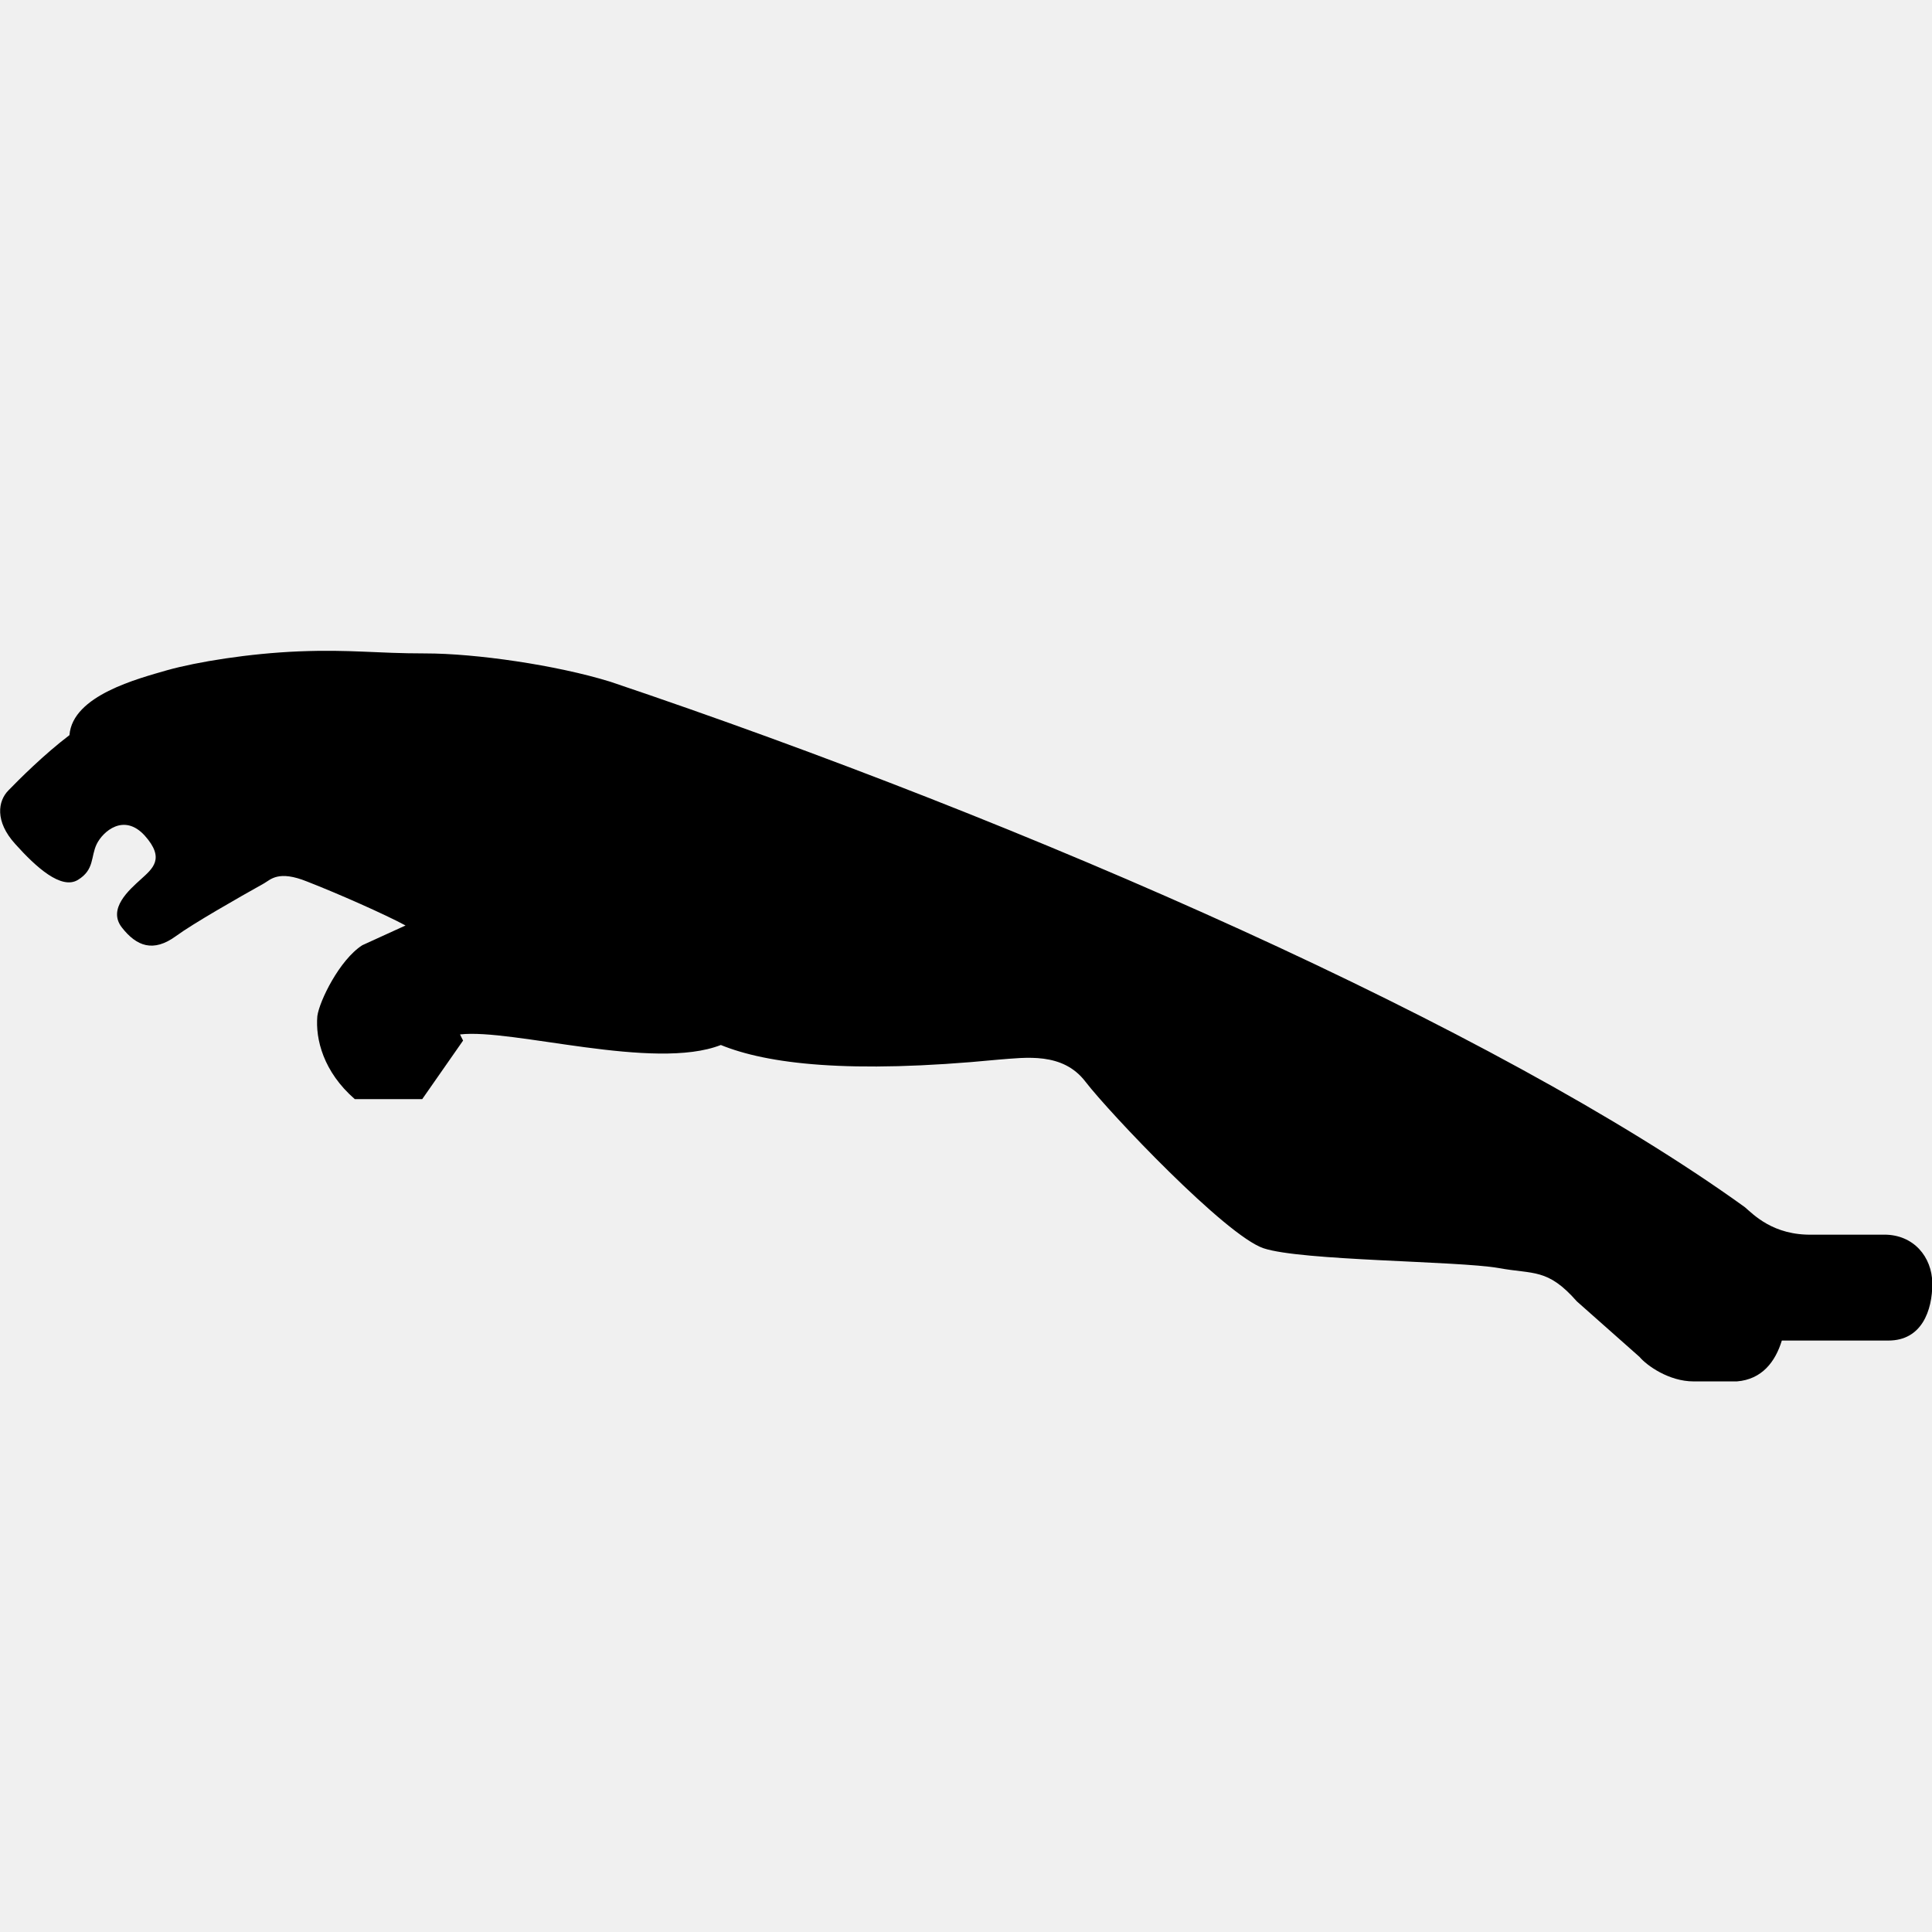
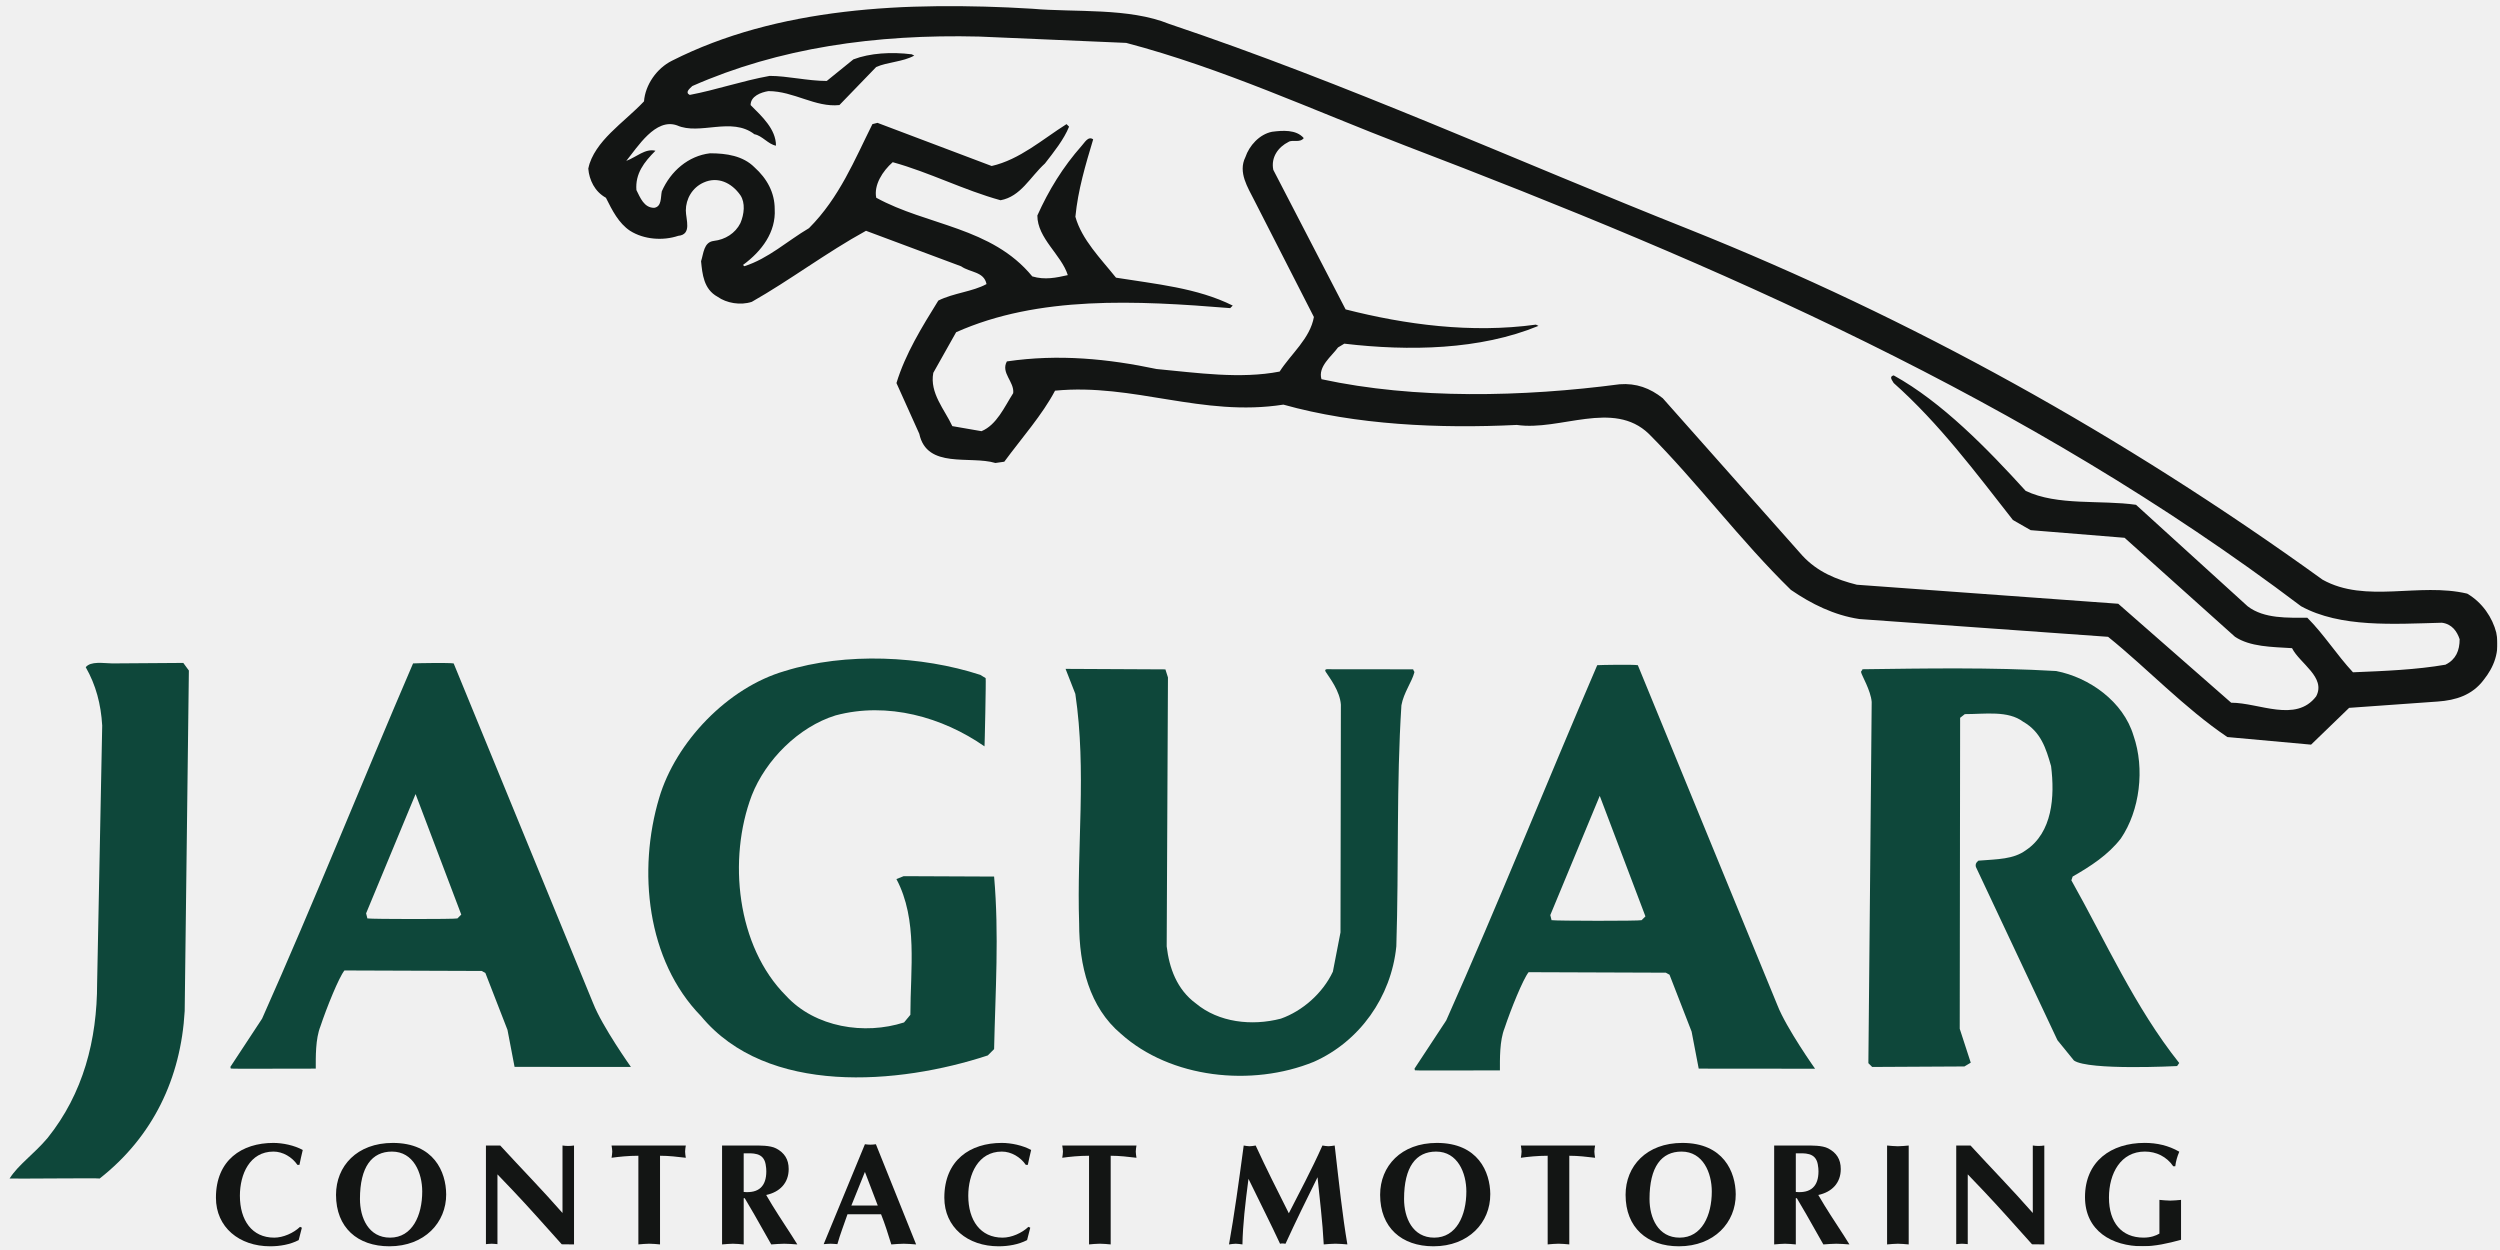
- <svg xmlns="http://www.w3.org/2000/svg" enable-background="new 0 0 567.4 567.4" height="20" viewBox="0 0 567.4 567.4" width="20">
-   <path d="m553.4 362.6h-21c-11.7.3-17.5-6-20-8.1-73.3-52.8-210-112.8-333.2-154.3-15.9-4.9-39.5-8.3-54.3-8.3-14.7 0-21.8-1.2-37.1-.6-14.7.6-30 3.1-38.6 5.5-8.6 2.5-27.9 7.4-28.8 19.1-7.4 5.6-14.9 13.1-17.9 16.2-3.1 3.1-4.1 9.1 2 15.8 6.1 6.8 13.5 13.5 18.4 10.5s3.7-6.8 5.5-10.5 8-9.2 14.1-2.5c6.1 6.8 2.3 9.7-1.2 12.9-3.3 3-9.8 8.6-5.5 14.1s9.2 7.4 15.9 2.5c4.9-3.6 18.2-11.2 25.9-15.5 1.9-1.1 4.2-3.9 12.6-.5 9 3.5 23 9.7 28.9 12.9l-12.7 5.8c-6.7 4.3-12.6 16.4-13.2 20.8-.6 6.8 1.8 16.4 11 24.4h19.8l12-17.2-.9-1.8c15.3-1.8 57 10.8 76.6 3.1 13.5 5.5 37.4 8.6 81.5 4.3 8-.6 18.9-2.3 25.6 6.5 7 9.1 41.2 45.2 52.3 48.9s57 3.7 69 5.8c10.3 1.9 14.4 0 23 9.8l18.4 16.3c2.1 2.5 8.6 7.2 15.9 7.2h12.7c7.4-.6 11.3-5.8 13.2-12h31.3c9.8 0 12.9-8.8 12.9-16.8-.1-7.8-5.5-14.3-14.1-14.3z" />
+ <svg xmlns="http://www.w3.org/2000/svg" xmlns:xlink="http://www.w3.org/1999/xlink" version="1.1" viewBox="0 0 120 60">
+   <defs>
+     <polygon id="b" points="0.146 0.292 91.793 0.292 91.793 59.823 0.146 59.823" />
+   </defs>
+   <g fill="none" fill-rule="evenodd">
+     <path d="m47.049 32.39 0.262 0.16c0.024 0.015-0.047 3.297-0.056 3.275-2.01-1.401-4.652-2.155-7.15-1.485-1.766 0.547-3.349 2.131-4.019 3.836-1.157 3.045-0.731 7.247 1.644 9.622 1.4 1.524 3.776 1.889 5.664 1.279l0.304-0.366c0-2.191 0.365-4.568-0.67-6.516l0.347-0.139 4.342 0.019c0.244 2.801 0.061 5.48 0 8.282l-0.304 0.304c-4.263 1.401-10.596 1.95-13.764-1.887-2.618-2.679-3.045-7.004-2.009-10.474 0.791-2.679 3.288-5.298 6.029-6.09 2.923-0.914 6.578-0.731 9.379 0.182" fill="#0E473A" />
+     <path d="m9.066 32.185-0.201 16.345c-0.183 3.228-1.523 6.029-4.081 8.039-0.01-0.029-4.277 0.019-4.324 0 0.426-0.671 1.157-1.157 1.827-1.949 1.706-2.132 2.375-4.69 2.375-7.43l0.244-12.363c-0.061-1.035-0.304-1.949-0.791-2.801 0.243-0.304 0.852-0.187 1.278-0.182l3.405-0.024 0.267 0.365" fill="#0E473A" />
+     <path d="m56.062 32.513-0.061 12.91c0.121 1.036 0.487 2.071 1.4 2.741 1.096 0.913 2.68 1.096 4.081 0.731 1.035-0.366 2.009-1.218 2.496-2.255l0.366-1.887 0.018-10.931c-0.047-0.654-0.539-1.283-0.726-1.572-0.108-0.165 0.146-0.127 0.146-0.127s4.094 0.005 4.052 0.005c-0.006 0.049 0.068 0.097 0.056 0.146-0.123 0.465-0.512 0.973-0.622 1.579-0.244 3.776-0.121 7.674-0.244 11.57-0.243 2.436-1.766 4.568-3.958 5.543-2.984 1.218-6.881 0.791-9.257-1.34-1.522-1.279-2.01-3.288-2.01-5.298-0.122-3.654 0.366-7.308-0.183-11.023l-0.469-1.199 4.792 0.024 0.122 0.384" fill="#0E473A" />
+     <path d="m102.41 35.314c0.548 1.584 0.304 3.594-0.609 4.933-0.609 0.791-1.462 1.34-2.314 1.827l-0.061 0.182c1.644 2.923 3.045 6.09 5.177 8.769l-0.103 0.146s-4.252 0.221-4.951-0.267l-0.792-0.975-3.916-8.32c-0.025-0.118-0.006-0.19 0.121-0.297 0.936-0.073 1.683-0.066 2.277-0.499 1.279-0.853 1.396-2.577 1.213-4.038-0.244-0.853-0.487-1.644-1.34-2.132-0.731-0.548-1.827-0.365-2.801-0.365l-0.225 0.177-0.019 14.927 0.529 1.626-0.304 0.182-4.427 0.024-0.183-0.182s0.159-16.79 0.159-17.34c-0.043-0.55-0.491-1.293-0.507-1.421-0.015-0.079 0.061-0.071 0.061-0.147 2.979-0.038 6.193-0.098 9.299 0.085 1.583 0.304 3.227 1.461 3.715 3.105" fill="#0E473A" />
+     <path d="m21.958 44.084c-0.108 0.041-4.088 0.038-4.324 0l-0.061-0.244 2.375-5.725 2.193 5.785-0.183 0.183zm6.516 4.081-6.698-16.321c-0.224-0.038-1.744-0.014-1.949 0-2.436 5.664-4.75 11.449-7.247 17.052l-1.522 2.314 0.019 0.08c0.004 0.024 4.051-0.005 4.08 0.004 0-0.548-0.019-1.425 0.225-2.033 0.304-0.914 0.886-2.349 1.151-2.679l6.588 0.024 0.177 0.097 1.061 2.73 0.34 1.777 5.585 0.004s-1.383-1.953-1.809-3.049z" fill="#0E473A" />
+     <path d="m78.799 44.168c-0.108 0.043-4.089 0.038-4.324 0l-0.061-0.243 2.374-5.724 2.193 5.785-0.183 0.182zm6.516 4.082-6.699-16.321c-0.223-0.038-1.744-0.014-1.949 0-2.436 5.663-4.751 11.448-7.248 17.051l-1.522 2.314 0.019 0.08c0.005 0.024 4.052-0.004 4.08 0.005 0-0.548-0.019-1.425 0.225-2.033 0.304-0.914 0.887-2.349 1.152-2.681l6.587 0.024 0.177 0.098 1.06 2.729 0.341 1.778 5.585 0.005s-1.382-1.953-1.808-3.049z" fill="#0E473A" />
+     <path d="m14.401 58.889c-0.311 0.298-0.81 0.518-1.239 0.518-1.066 0-1.647-0.83-1.647-2.013 0-1.017 0.463-2.118 1.612-2.118 0.45 0 0.892 0.263 1.149 0.637h0.097c0.055-0.242 0.096-0.477 0.159-0.714-0.401-0.221-0.955-0.339-1.412-0.339-1.509 0-2.755 0.823-2.755 2.63 0 1.419 1.121 2.332 2.602 2.332 0.464 0 0.956-0.082 1.37-0.297l0.153-0.596-0.09-0.041" fill="#131514" />
+     <path d="m18.814 55.276c1.038 0 1.453 1.024 1.453 1.917 0 1.149-0.477 2.214-1.543 2.214-1.038 0-1.446-0.955-1.446-1.854 0-1.551 0.574-2.277 1.536-2.277zm2.602 2.048c-0.006-1.072-0.588-2.464-2.56-2.464-1.724 0-2.727 1.115-2.727 2.491 0 1.571 1.032 2.471 2.561 2.471 1.696 0 2.734-1.148 2.727-2.498z" fill="#131514" />
+     <path d="m23.325 59.719c0.09-0.006 0.186-0.02 0.277-0.02 0.09 0 0.186 0.014 0.276 0.02v-3.35l0.754 0.789c0.782 0.824 1.529 1.675 2.332 2.568l0.589 0.006v-4.748c-0.09 0.014-0.187 0.022-0.277 0.022s-0.187-0.008-0.276-0.022v3.239c-0.976-1.115-2.007-2.167-2.99-3.239h-0.685v4.734" fill="#131514" />
+     <path d="m31.68 55.476c0.422 0 0.83 0.049 1.239 0.097-0.014-0.097-0.034-0.194-0.034-0.297 0-0.098 0.02-0.193 0.034-0.291h-3.564c0.013 0.098 0.034 0.193 0.034 0.291 0 0.103-0.021 0.2-0.034 0.297 0.36-0.049 0.796-0.097 1.287-0.097v4.256c0.174-0.013 0.347-0.034 0.52-0.034 0.173 0 0.346 0.02 0.519 0.034v-4.256" fill="#131514" />
+     <path d="m35.697 55.359c0.422 0 0.941-0.056 1.052 0.519 0.027 0.146 0.034 0.25 0.034 0.347 0 0.712-0.36 1.058-1.086 0.989v-1.854zm-1.038 4.374c0.173-0.013 0.346-0.034 0.52-0.034 0.172 0 0.346 0.02 0.519 0.034v-2.221h0.049c0.152 0.263 0.346 0.582 0.45 0.768l0.823 1.453c0.207-0.013 0.415-0.034 0.623-0.034 0.214 0 0.422 0.02 0.629 0.034l-0.27-0.429c-0.415-0.643-0.844-1.28-1.225-1.945 0.644-0.138 1.08-0.567 1.08-1.245 0-0.471-0.208-0.783-0.603-0.99-0.29-0.152-0.796-0.139-1.121-0.139h-1.474v4.748z" fill="#131514" />
+     <path d="m40.866 57.864 0.65-1.612 0.616 1.612h-1.266zm1.426 0.423c0.187 0.464 0.332 0.935 0.491 1.446 0.2-0.013 0.394-0.034 0.595-0.034 0.201 0 0.394 0.02 0.596 0.034l-1.931-4.81c-0.09 0.013-0.173 0.021-0.263 0.021-0.091 0-0.173-0.008-0.264-0.021l-1.979 4.796c0.111-0.006 0.222-0.02 0.333-0.02s0.214 0.014 0.325 0.02c0.132-0.477 0.305-0.906 0.484-1.433h1.613z" fill="#131514" />
+     <path d="m49.363 58.889c-0.311 0.298-0.81 0.518-1.239 0.518-1.066 0-1.647-0.83-1.647-2.013 0-1.017 0.464-2.118 1.613-2.118 0.449 0 0.893 0.263 1.149 0.637h0.096c0.056-0.242 0.097-0.477 0.16-0.714-0.401-0.221-0.956-0.339-1.412-0.339-1.509 0-2.755 0.823-2.755 2.63 0 1.419 1.121 2.332 2.602 2.332 0.464 0 0.956-0.082 1.37-0.297l0.153-0.596-0.09-0.041" fill="#131514" />
+     <path d="m53.313 55.476c0.422 0 0.83 0.049 1.238 0.097-0.013-0.097-0.034-0.194-0.034-0.297 0-0.098 0.021-0.193 0.034-0.291h-3.564c0.014 0.098 0.035 0.193 0.035 0.291 0 0.103-0.021 0.2-0.035 0.297 0.36-0.049 0.796-0.097 1.287-0.097v4.256c0.173-0.013 0.346-0.034 0.519-0.034s0.346 0.02 0.52 0.034v-4.256" fill="#131514" />
+     <path d="m61.864 58.238c-0.546-1.086-1.093-2.165-1.592-3.253-0.096 0.014-0.193 0.035-0.29 0.035-0.097 0-0.187-0.021-0.284-0.035-0.235 1.751-0.456 3.357-0.706 4.748 0.111-0.013 0.208-0.034 0.319-0.034 0.111 0 0.214 0.02 0.326 0.034 0.02-0.969 0.131-1.931 0.29-3.149 0.526 1.088 1.073 2.159 1.515 3.115 0.091-0.021 0.174-0.015 0.263 0 0.492-1.073 1.011-2.132 1.537-3.192 0.104 1.066 0.242 2.126 0.297 3.225 0.193-0.013 0.367-0.034 0.56-0.034 0.194 0 0.381 0.02 0.575 0.034-0.236-1.376-0.394-2.886-0.609-4.748-0.098 0.014-0.201 0.035-0.298 0.035-0.097 0-0.194-0.021-0.29-0.035-0.526 1.183-1.115 2.27-1.613 3.253" fill="#131514" />
+     <path d="m68.932 55.276c1.038 0 1.453 1.024 1.453 1.917 0 1.149-0.478 2.214-1.543 2.214-1.038 0-1.447-0.955-1.447-1.854 0-1.551 0.575-2.277 1.537-2.277zm2.602 2.048c-0.007-1.072-0.589-2.464-2.561-2.464-1.723 0-2.727 1.115-2.727 2.491 0 1.571 1.031 2.471 2.56 2.471 1.696 0 2.735-1.148 2.727-2.498z" fill="#131514" />
+     <path d="m75.325 55.476c0.423 0 0.831 0.049 1.24 0.097-0.015-0.097-0.035-0.194-0.035-0.297 0-0.098 0.02-0.193 0.035-0.291h-3.564c0.013 0.098 0.034 0.193 0.034 0.291 0 0.103-0.02 0.2-0.034 0.297 0.359-0.049 0.795-0.097 1.287-0.097v4.256c0.173-0.013 0.346-0.034 0.52-0.034 0.172 0 0.346 0.02 0.518 0.034v-4.256" fill="#131514" />
+     <path d="m80.713 55.276c1.038 0 1.453 1.024 1.453 1.917 0 1.149-0.477 2.214-1.543 2.214-1.038 0-1.446-0.955-1.446-1.854 0-1.551 0.574-2.277 1.536-2.277zm2.602 2.048c-0.007-1.072-0.589-2.464-2.561-2.464-1.723 0-2.726 1.115-2.726 2.491 0 1.571 1.031 2.471 2.56 2.471 1.697 0 2.735-1.148 2.727-2.498z" fill="#131514" />
+     <path d="m86.199 55.359c0.423 0 0.941-0.056 1.053 0.519 0.027 0.146 0.035 0.25 0.035 0.347 0 0.712-0.361 1.058-1.088 0.989v-1.854zm-1.038 4.374c0.173-0.013 0.346-0.034 0.519-0.034s0.347 0.02 0.519 0.034v-2.221h0.049c0.152 0.263 0.346 0.582 0.45 0.768l0.823 1.453c0.207-0.013 0.415-0.034 0.622-0.034 0.214 0 0.422 0.02 0.63 0.034l-0.269-0.429c-0.416-0.643-0.845-1.28-1.226-1.945 0.644-0.138 1.079-0.567 1.079-1.245 0-0.471-0.207-0.783-0.602-0.99-0.29-0.152-0.795-0.139-1.121-0.139h-1.474v4.748z" fill="#131514" />
+     <path d="m90.58 59.733c0.172-0.013 0.346-0.034 0.518-0.034 0.174 0 0.346 0.02 0.52 0.034v-4.748c-0.174 0.014-0.346 0.035-0.52 0.035-0.172 0-0.346-0.021-0.518-0.035v4.748" fill="#131514" />
+     <path d="m93.899 59.719c0.09-0.006 0.186-0.02 0.276-0.02s0.187 0.014 0.277 0.02v-3.35l0.754 0.789c0.782 0.824 1.529 1.675 2.332 2.568l0.589 0.006v-4.748c-0.091 0.014-0.187 0.022-0.277 0.022s-0.187-0.008-0.276-0.022v3.239c-0.977-1.115-2.008-2.167-2.99-3.239h-0.685v4.734" fill="#131514" />
+     <g transform="translate(28.085)" fill="#131514">
+       <mask id="a" fill="white">
+         <use xlink:href="#b" />
+       </mask>
+       <path d="m76.606 57.594c-0.173 0.014-0.346 0.035-0.519 0.035-0.174 0-0.346-0.021-0.52-0.035v1.619c-0.166 0.098-0.415 0.193-0.761 0.193-1.053 0-1.661-0.719-1.661-1.923 0-1.164 0.567-2.208 1.723-2.208 0.547 0 1.045 0.242 1.363 0.705h0.097c0.027-0.234 0.097-0.477 0.193-0.698-0.518-0.298-1.072-0.423-1.667-0.423-1.599 0-2.859 0.879-2.859 2.602 0 1.627 1.302 2.36 2.762 2.36 0.609 0 1.225-0.139 1.848-0.311v-1.917" mask="url(#a)" />
+       <path d="m89.304 31.904c-1.401 0.243-2.923 0.304-4.446 0.366-0.791-0.853-1.4-1.828-2.193-2.62-0.913 0-2.071 0.061-2.862-0.548l-5.36-4.872c-1.704-0.243-3.776 0.061-5.298-0.67-1.827-2.01-4.019-4.263-6.334-5.542-0.243 0.061-0.061 0.244 0 0.366 2.193 1.949 3.959 4.324 5.725 6.577l0.852 0.487 4.507 0.366 5.298 4.75c0.73 0.487 1.766 0.487 2.74 0.548 0.365 0.731 1.644 1.4 1.157 2.314-0.974 1.279-2.74 0.304-4.079 0.304l-5.421-4.75-12.545-0.913c-0.974-0.244-1.888-0.609-2.618-1.4l-6.699-7.552c-0.61-0.487-1.278-0.731-2.071-0.67-4.628 0.609-9.804 0.731-14.311-0.243-0.183-0.609 0.487-1.097 0.792-1.523l0.304-0.183c3.106 0.366 6.516 0.304 9.319-0.853l-0.122-0.061c-3.107 0.426-6.273 0-9.135-0.731l-3.471-6.699c-0.122-0.609 0.243-1.096 0.731-1.34 0.183-0.122 0.548 0.061 0.731-0.183-0.366-0.426-1.036-0.366-1.522-0.304-0.609 0.122-1.096 0.67-1.279 1.218-0.365 0.731 0.122 1.462 0.426 2.071l2.862 5.602c-0.183 1.035-1.097 1.766-1.644 2.619-1.887 0.366-3.959 0.061-5.907-0.122-2.314-0.487-4.689-0.731-7.186-0.365-0.304 0.548 0.366 0.975 0.304 1.522-0.426 0.67-0.791 1.523-1.522 1.827l-1.401-0.243c-0.365-0.791-1.096-1.584-0.913-2.558l1.096-1.949c3.959-1.766 8.648-1.522 13.155-1.157l0.122-0.122c-1.706-0.853-3.715-1.035-5.603-1.34-0.731-0.913-1.644-1.827-1.949-2.923 0.122-1.278 0.487-2.496 0.853-3.715-0.244-0.183-0.426 0.183-0.548 0.304-0.913 1.035-1.583 2.132-2.131 3.35 0 1.096 1.157 1.888 1.461 2.862-0.548 0.122-1.096 0.244-1.705 0.061-1.949-2.376-5.055-2.436-7.49-3.776-0.122-0.609 0.304-1.278 0.791-1.706 1.766 0.488 3.41 1.34 5.177 1.827 0.975-0.183 1.4-1.096 2.131-1.766 0.426-0.548 0.913-1.157 1.157-1.766l-0.122-0.122c-1.157 0.731-2.253 1.706-3.593 2.01l-5.481-2.071-0.243 0.061c-0.853 1.706-1.584 3.532-3.045 4.994-1.035 0.609-1.949 1.462-3.106 1.827l-0.061-0.061c0.913-0.67 1.584-1.584 1.522-2.68 0-0.791-0.365-1.462-0.974-2.01-0.548-0.548-1.34-0.67-2.132-0.67-1.035 0.122-1.887 0.853-2.314 1.827-0.061 0.304 0 0.731-0.365 0.791-0.487 0-0.67-0.487-0.853-0.852-0.061-0.792 0.366-1.34 0.914-1.888-0.488-0.122-0.914 0.304-1.401 0.487 0.548-0.67 1.401-2.071 2.436-1.705 1.096 0.487 2.618-0.426 3.715 0.426 0.365 0.061 0.67 0.487 1.035 0.548 0-0.791-0.67-1.4-1.218-1.949 0-0.426 0.488-0.609 0.853-0.67 1.218 0 2.253 0.792 3.41 0.67l1.766-1.827c0.548-0.243 1.279-0.243 1.827-0.548l-0.121-0.061c-0.975-0.122-2.01-0.061-2.802 0.244l-1.278 1.035c-0.913 0-1.888-0.243-2.74-0.243-1.34 0.243-2.558 0.67-3.837 0.913-0.243-0.122 0-0.304 0.123-0.426 4.141-1.827 8.769-2.497 13.763-2.375l7.065 0.304c4.628 1.218 8.952 3.228 13.397 4.933 14.981 5.725 29.78 12.119 42.996 22.107 1.888 1.035 4.446 0.853 6.76 0.792 0.486 0.061 0.73 0.425 0.852 0.791 0 0.548-0.183 0.974-0.67 1.218zm2.436-1.523c-0.183-0.731-0.67-1.461-1.4-1.887-2.314-0.548-4.872 0.487-6.943-0.67-9.622-6.943-19.732-12.545-30.389-16.808-8.282-3.288-16.443-7.003-24.969-9.866-1.949-0.791-4.506-0.548-6.577-0.731-6.089-0.366-12.241-0.061-17.295 2.497-0.731 0.365-1.279 1.157-1.34 1.949-0.975 1.035-2.375 1.888-2.68 3.228 0.061 0.548 0.304 1.096 0.852 1.4 0.305 0.609 0.61 1.218 1.157 1.584 0.67 0.426 1.584 0.487 2.314 0.243 0.67-0.061 0.365-0.791 0.365-1.218 0-0.548 0.305-1.096 0.853-1.34 0.67-0.304 1.34 0 1.766 0.609 0.244 0.366 0.183 0.913 0 1.34-0.244 0.487-0.731 0.792-1.279 0.853-0.487 0.061-0.487 0.609-0.609 0.975 0.061 0.609 0.122 1.34 0.791 1.705 0.426 0.304 1.097 0.426 1.645 0.244 1.827-1.035 3.593-2.375 5.481-3.41l4.567 1.705c0.426 0.304 1.097 0.244 1.218 0.853-0.67 0.366-1.584 0.426-2.314 0.792-0.791 1.278-1.583 2.557-2.009 3.958l1.096 2.436c0.365 1.705 2.436 1.035 3.654 1.401l0.426-0.061c0.853-1.157 1.827-2.253 2.436-3.41 3.776-0.366 7.064 1.278 10.961 0.67 3.472 0.975 7.491 1.157 11.206 0.975 2.07 0.304 4.628-1.218 6.334 0.426 2.314 2.314 4.385 5.116 6.82 7.491 0.975 0.67 2.071 1.218 3.289 1.4l11.936 0.853c1.887 1.522 3.654 3.41 5.724 4.811l4.019 0.365 1.827-1.766 4.263-0.304c0.852-0.061 1.645-0.304 2.193-1.035 0.487-0.61 0.791-1.34 0.609-2.254z" mask="url(#a)" />
+     </g>
+   </g>
</svg>
